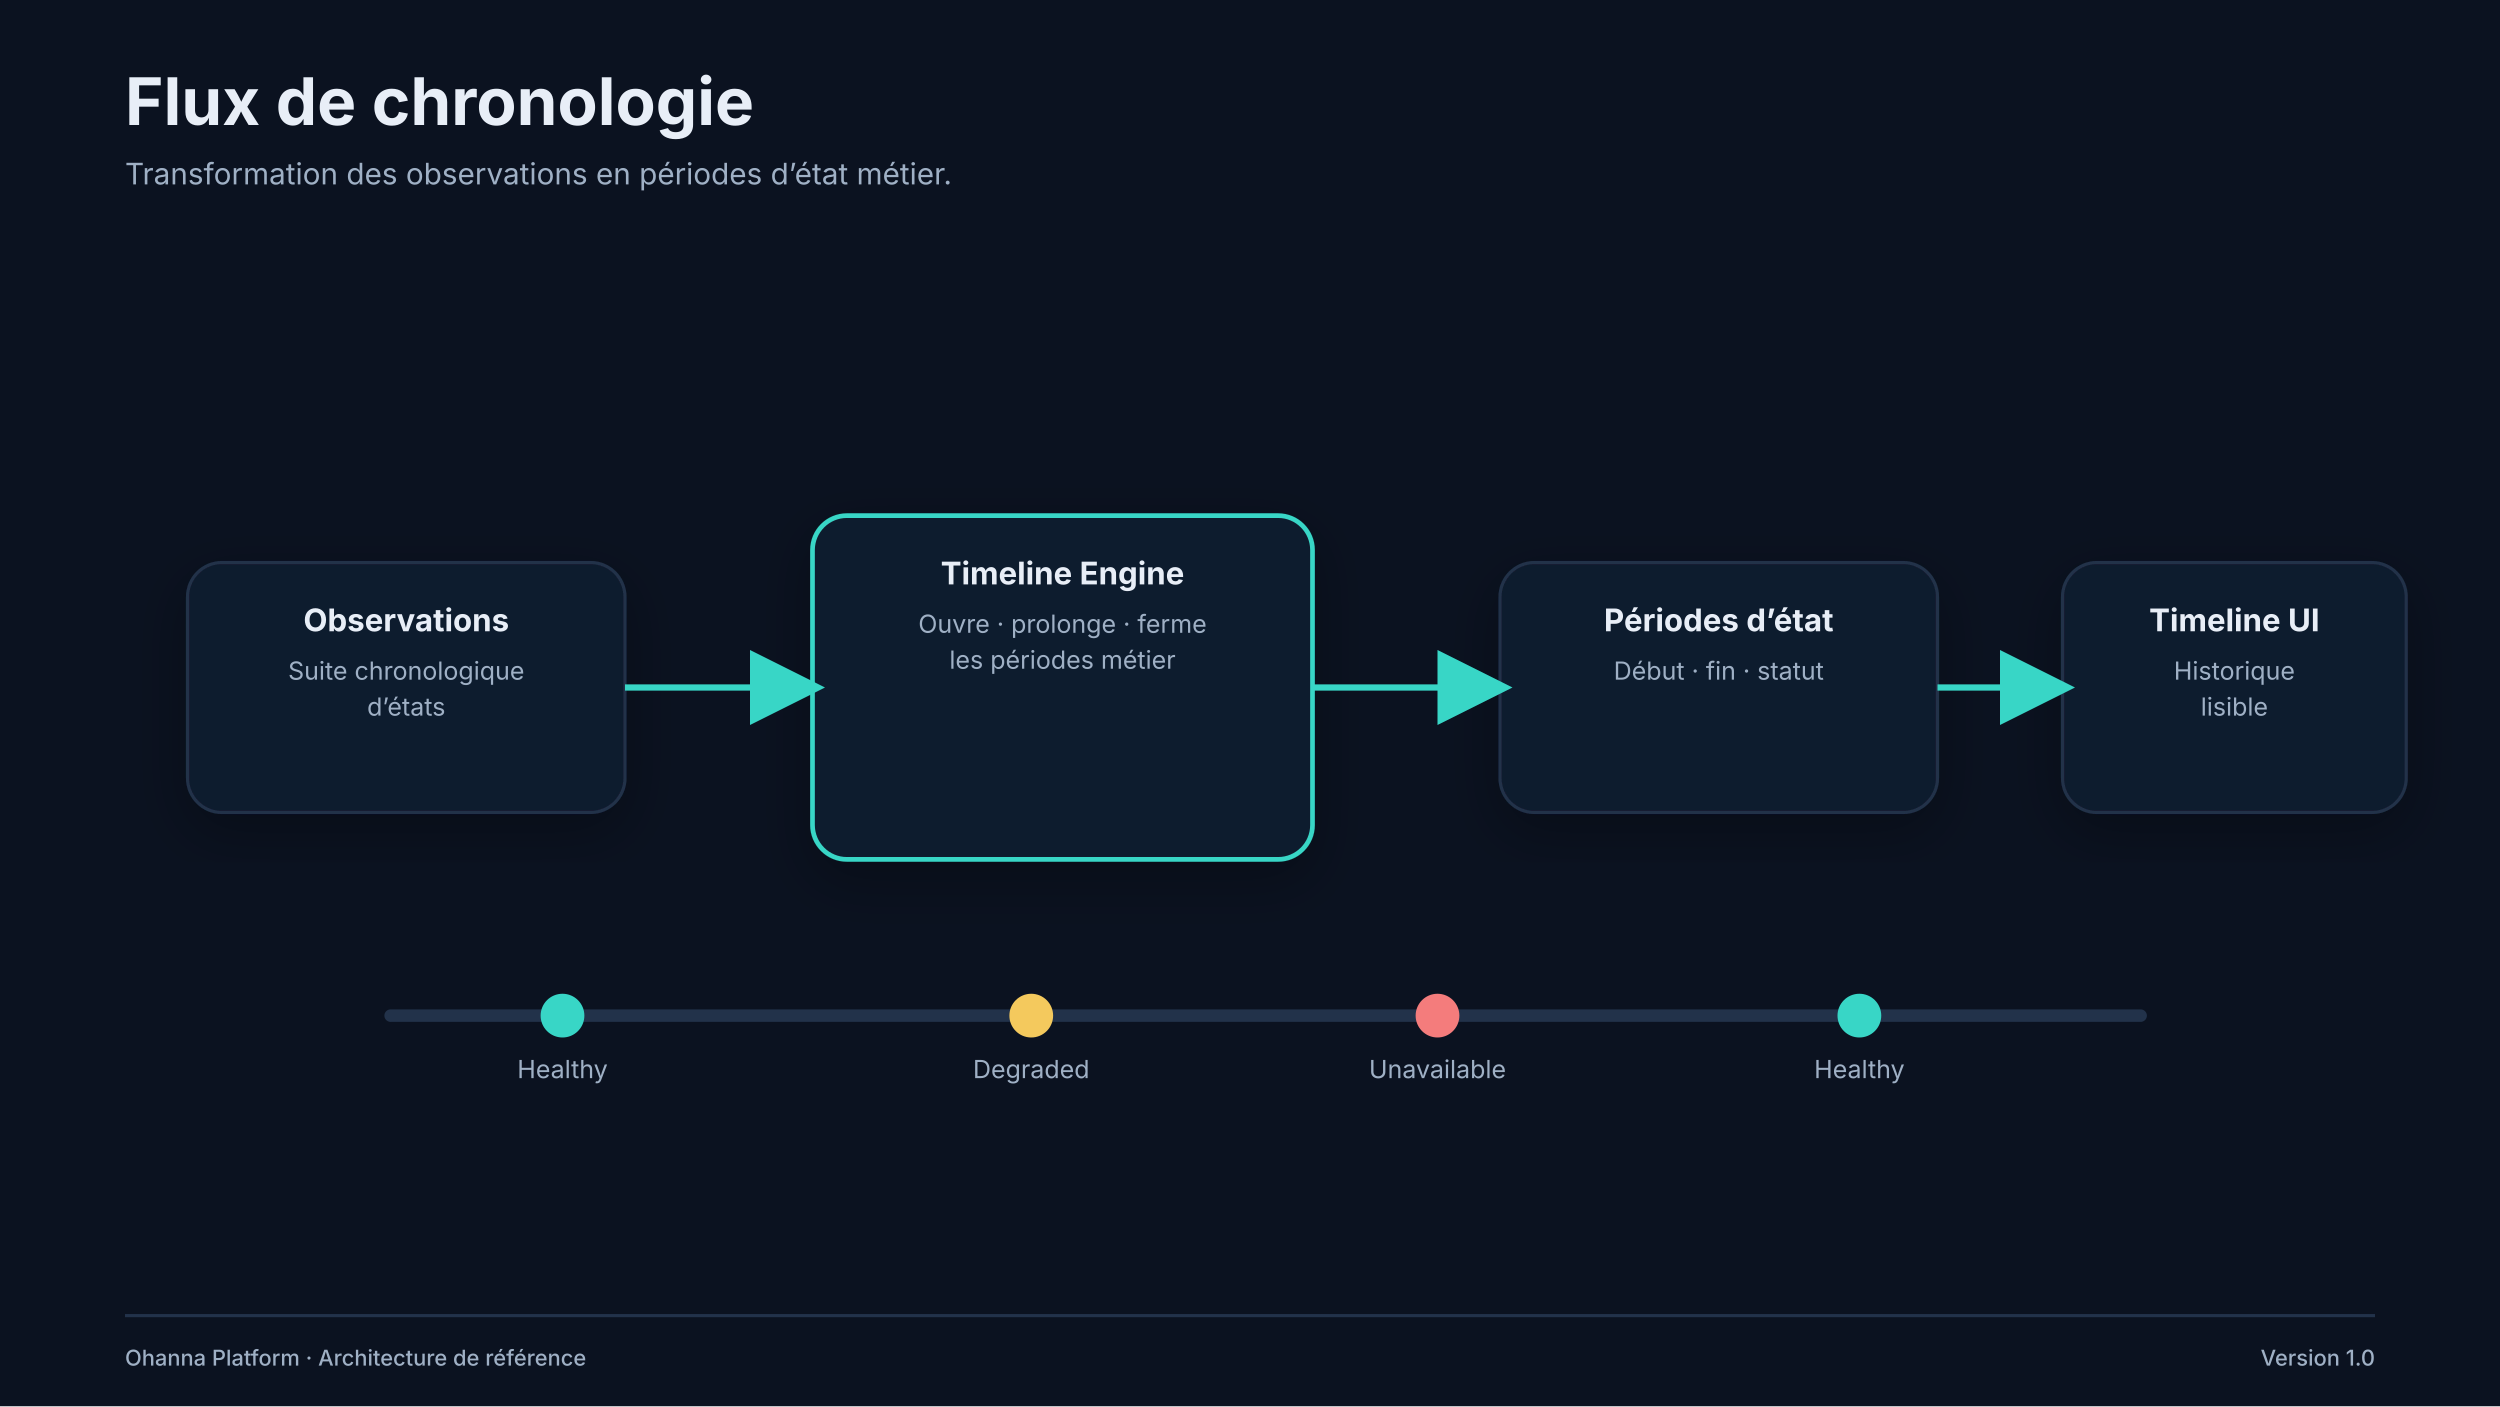
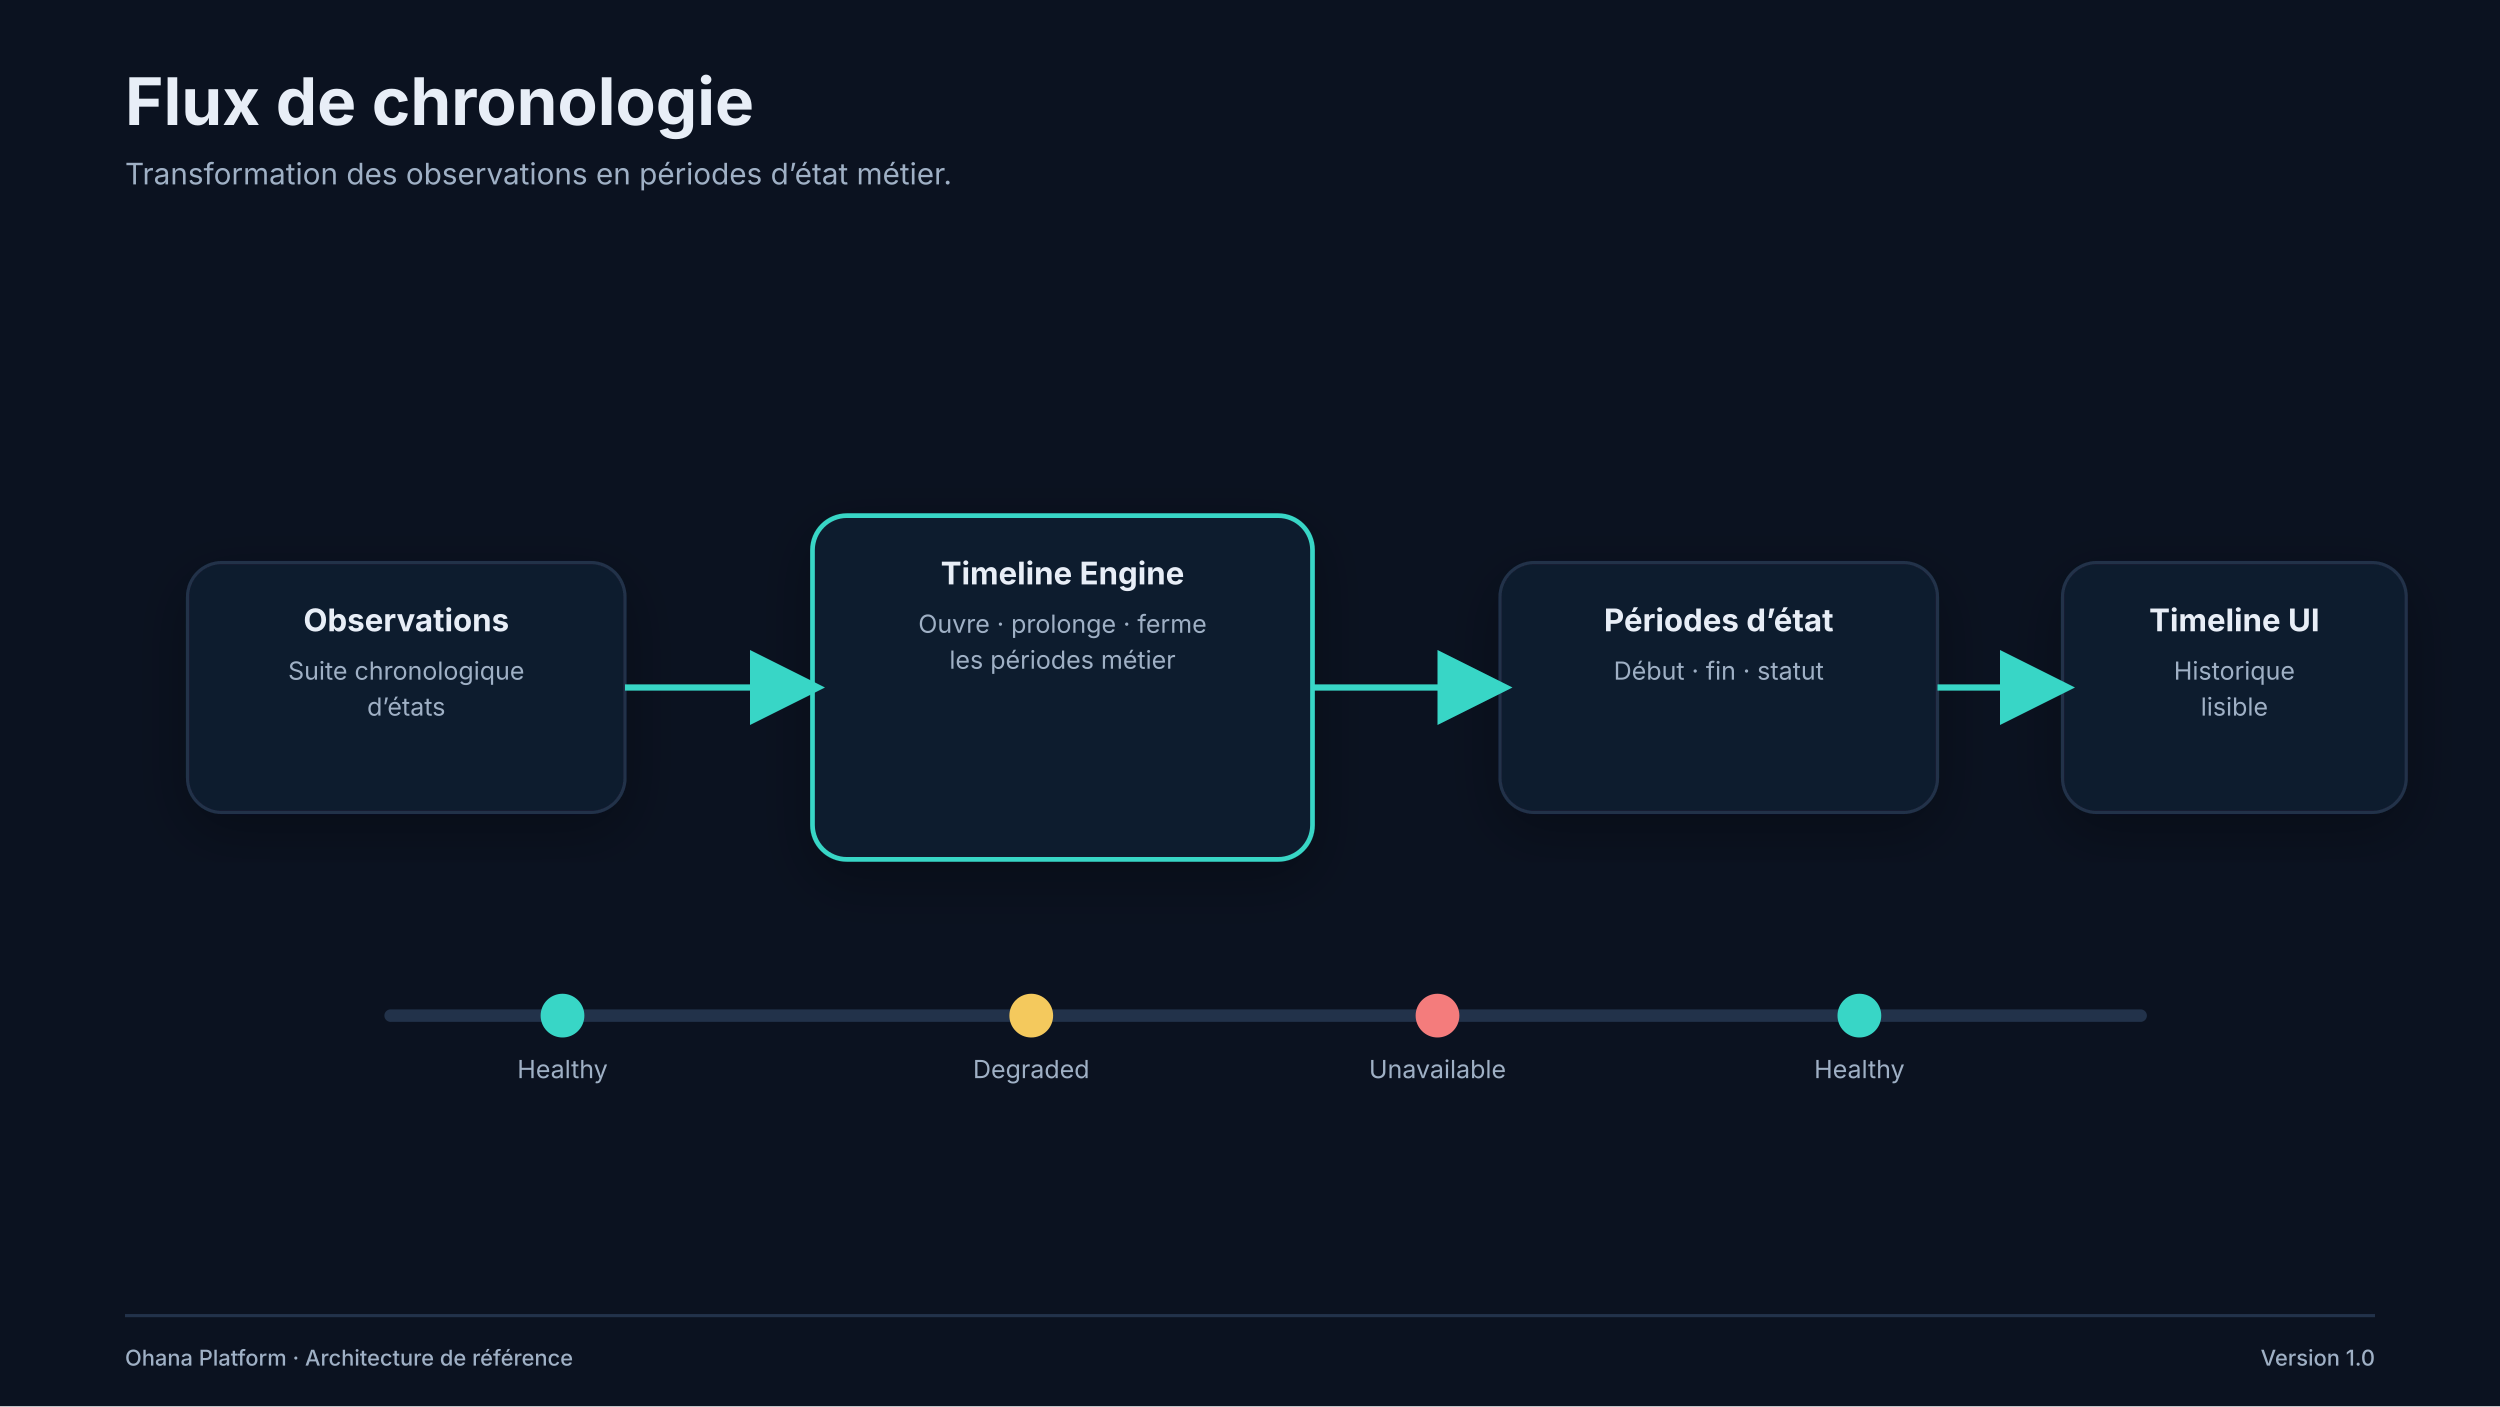
<svg xmlns="http://www.w3.org/2000/svg" width="1600" height="900" viewBox="0 0 1600 900" role="img" aria-labelledby="title desc">
  <defs>
    <filter id="shadow" x="-20%" y="-20%" width="140%" height="140%">
      <feDropShadow dx="0" dy="12" stdDeviation="18" flood-color="#000000" flood-opacity="0.28" />
    </filter>
    <marker id="arrow" markerWidth="12" markerHeight="12" refX="10" refY="6" orient="auto" markerUnits="strokeWidth">
      <path d="M0,0 L12,6 L0,12 Z" fill="#38D6C6" />
    </marker>
    <marker id="arrow-muted" markerWidth="12" markerHeight="12" refX="10" refY="6" orient="auto" markerUnits="strokeWidth">
      <path d="M0,0 L12,6 L0,12 Z" fill="#9FB0C5" />
    </marker>
    <style>
      .title { font: 700 42px Inter, Segoe UI, Arial, sans-serif; fill: #E8EEF7; }
      .subtitle { font: 400 19px Inter, Segoe UI, Arial, sans-serif; fill: #9FB0C5; }
      .section { font: 700 22px Inter, Segoe UI, Arial, sans-serif; fill: #E8EEF7; }
      .label { font: 650 20px Inter, Segoe UI, Arial, sans-serif; fill: #E8EEF7; }
      .small { font: 400 16px Inter, Segoe UI, Arial, sans-serif; fill: #9FB0C5; }
      .tiny { font: 500 14px Inter, Segoe UI, Arial, sans-serif; fill: #9FB0C5; }
      .box { fill: #111B2E; stroke: #22324A; stroke-width: 2; rx: 22; }
      .box2 { fill: #16243A; stroke: #22324A; stroke-width: 2; rx: 18; }
      .accent-box { fill: #111B2E; stroke: #38D6C6; stroke-width: 3; rx: 22; }
      .line { fill: none; stroke: #38D6C6; stroke-width: 4; marker-end: url(#arrow); }
      .line-muted { fill: none; stroke: #9FB0C5; stroke-width: 3; marker-end: url(#arrow-muted); }
      .dash { fill: none; stroke: #38D6C6; stroke-width: 3; stroke-dasharray: 10 10; marker-end: url(#arrow); }
      .node { fill: #38D6C6; }
    </style>
  </defs>
  <rect width="100%" height="100%" fill="#0B1220" />
  <text x="80" y="80" class="title">Flux de chronologie</text>
  <text x="80" y="118" class="subtitle">Transformation des observations en périodes d’état métier.</text>
  <rect x="120" y="360" width="280" height="160" class="box" filter="url(#shadow)" />
  <text x="260.0" y="404" text-anchor="middle" class="label">Observations</text>
  <text x="260.0" y="435" text-anchor="middle" class="small">Suite chronologique</text>
  <text x="260.0" y="458" text-anchor="middle" class="small">d’états</text>
  <rect x="520" y="330" width="320" height="220" class="accent-box" filter="url(#shadow)" />
  <text x="680.0" y="374" text-anchor="middle" class="label">Timeline Engine</text>
  <text x="680.0" y="405" text-anchor="middle" class="small">Ouvre · prolonge · ferme</text>
  <text x="680.0" y="428" text-anchor="middle" class="small">les périodes métier</text>
  <rect x="960" y="360" width="280" height="160" class="box" filter="url(#shadow)" />
  <text x="1100.0" y="404" text-anchor="middle" class="label">Périodes d’état</text>
  <text x="1100.0" y="435" text-anchor="middle" class="small">Début · fin · statut</text>
  <rect x="1320" y="360" width="220" height="160" class="box" filter="url(#shadow)" />
  <text x="1430.0" y="404" text-anchor="middle" class="label">Timeline UI</text>
  <text x="1430.0" y="435" text-anchor="middle" class="small">Historique</text>
  <text x="1430.0" y="458" text-anchor="middle" class="small">lisible</text>
  <path d="M400 440 H520" class="line" />
  <path d="M840 440 H960" class="line" />
  <path d="M1240 440 H1320" class="line" />
  <line x1="250" y1="650" x2="1370" y2="650" stroke="#22324A" stroke-width="8" stroke-linecap="round" />
  <circle cx="360" cy="650" r="14" fill="#38D6C6" />
  <text x="360" y="690" text-anchor="middle" class="small">Healthy</text>
  <circle cx="660" cy="650" r="14" fill="#F4C95D" />
  <text x="660" y="690" text-anchor="middle" class="small">Degraded</text>
  <circle cx="920" cy="650" r="14" fill="#F47C7C" />
  <text x="920" y="690" text-anchor="middle" class="small">Unavailable</text>
  <circle cx="1190" cy="650" r="14" fill="#38D6C6" />
  <text x="1190" y="690" text-anchor="middle" class="small">Healthy</text>
  <line x1="80" y1="842" x2="1520" y2="842" stroke="#22324A" stroke-width="2" />
-   <text x="80" y="874" class="tiny">Ohanna Platform · Architecture de référence</text>
+   <text x="80" y="874" class="tiny">Ohana Platform · Architecture de référence</text>
  <text x="1520" y="874" text-anchor="end" class="tiny">Version 1.0</text>
</svg>
